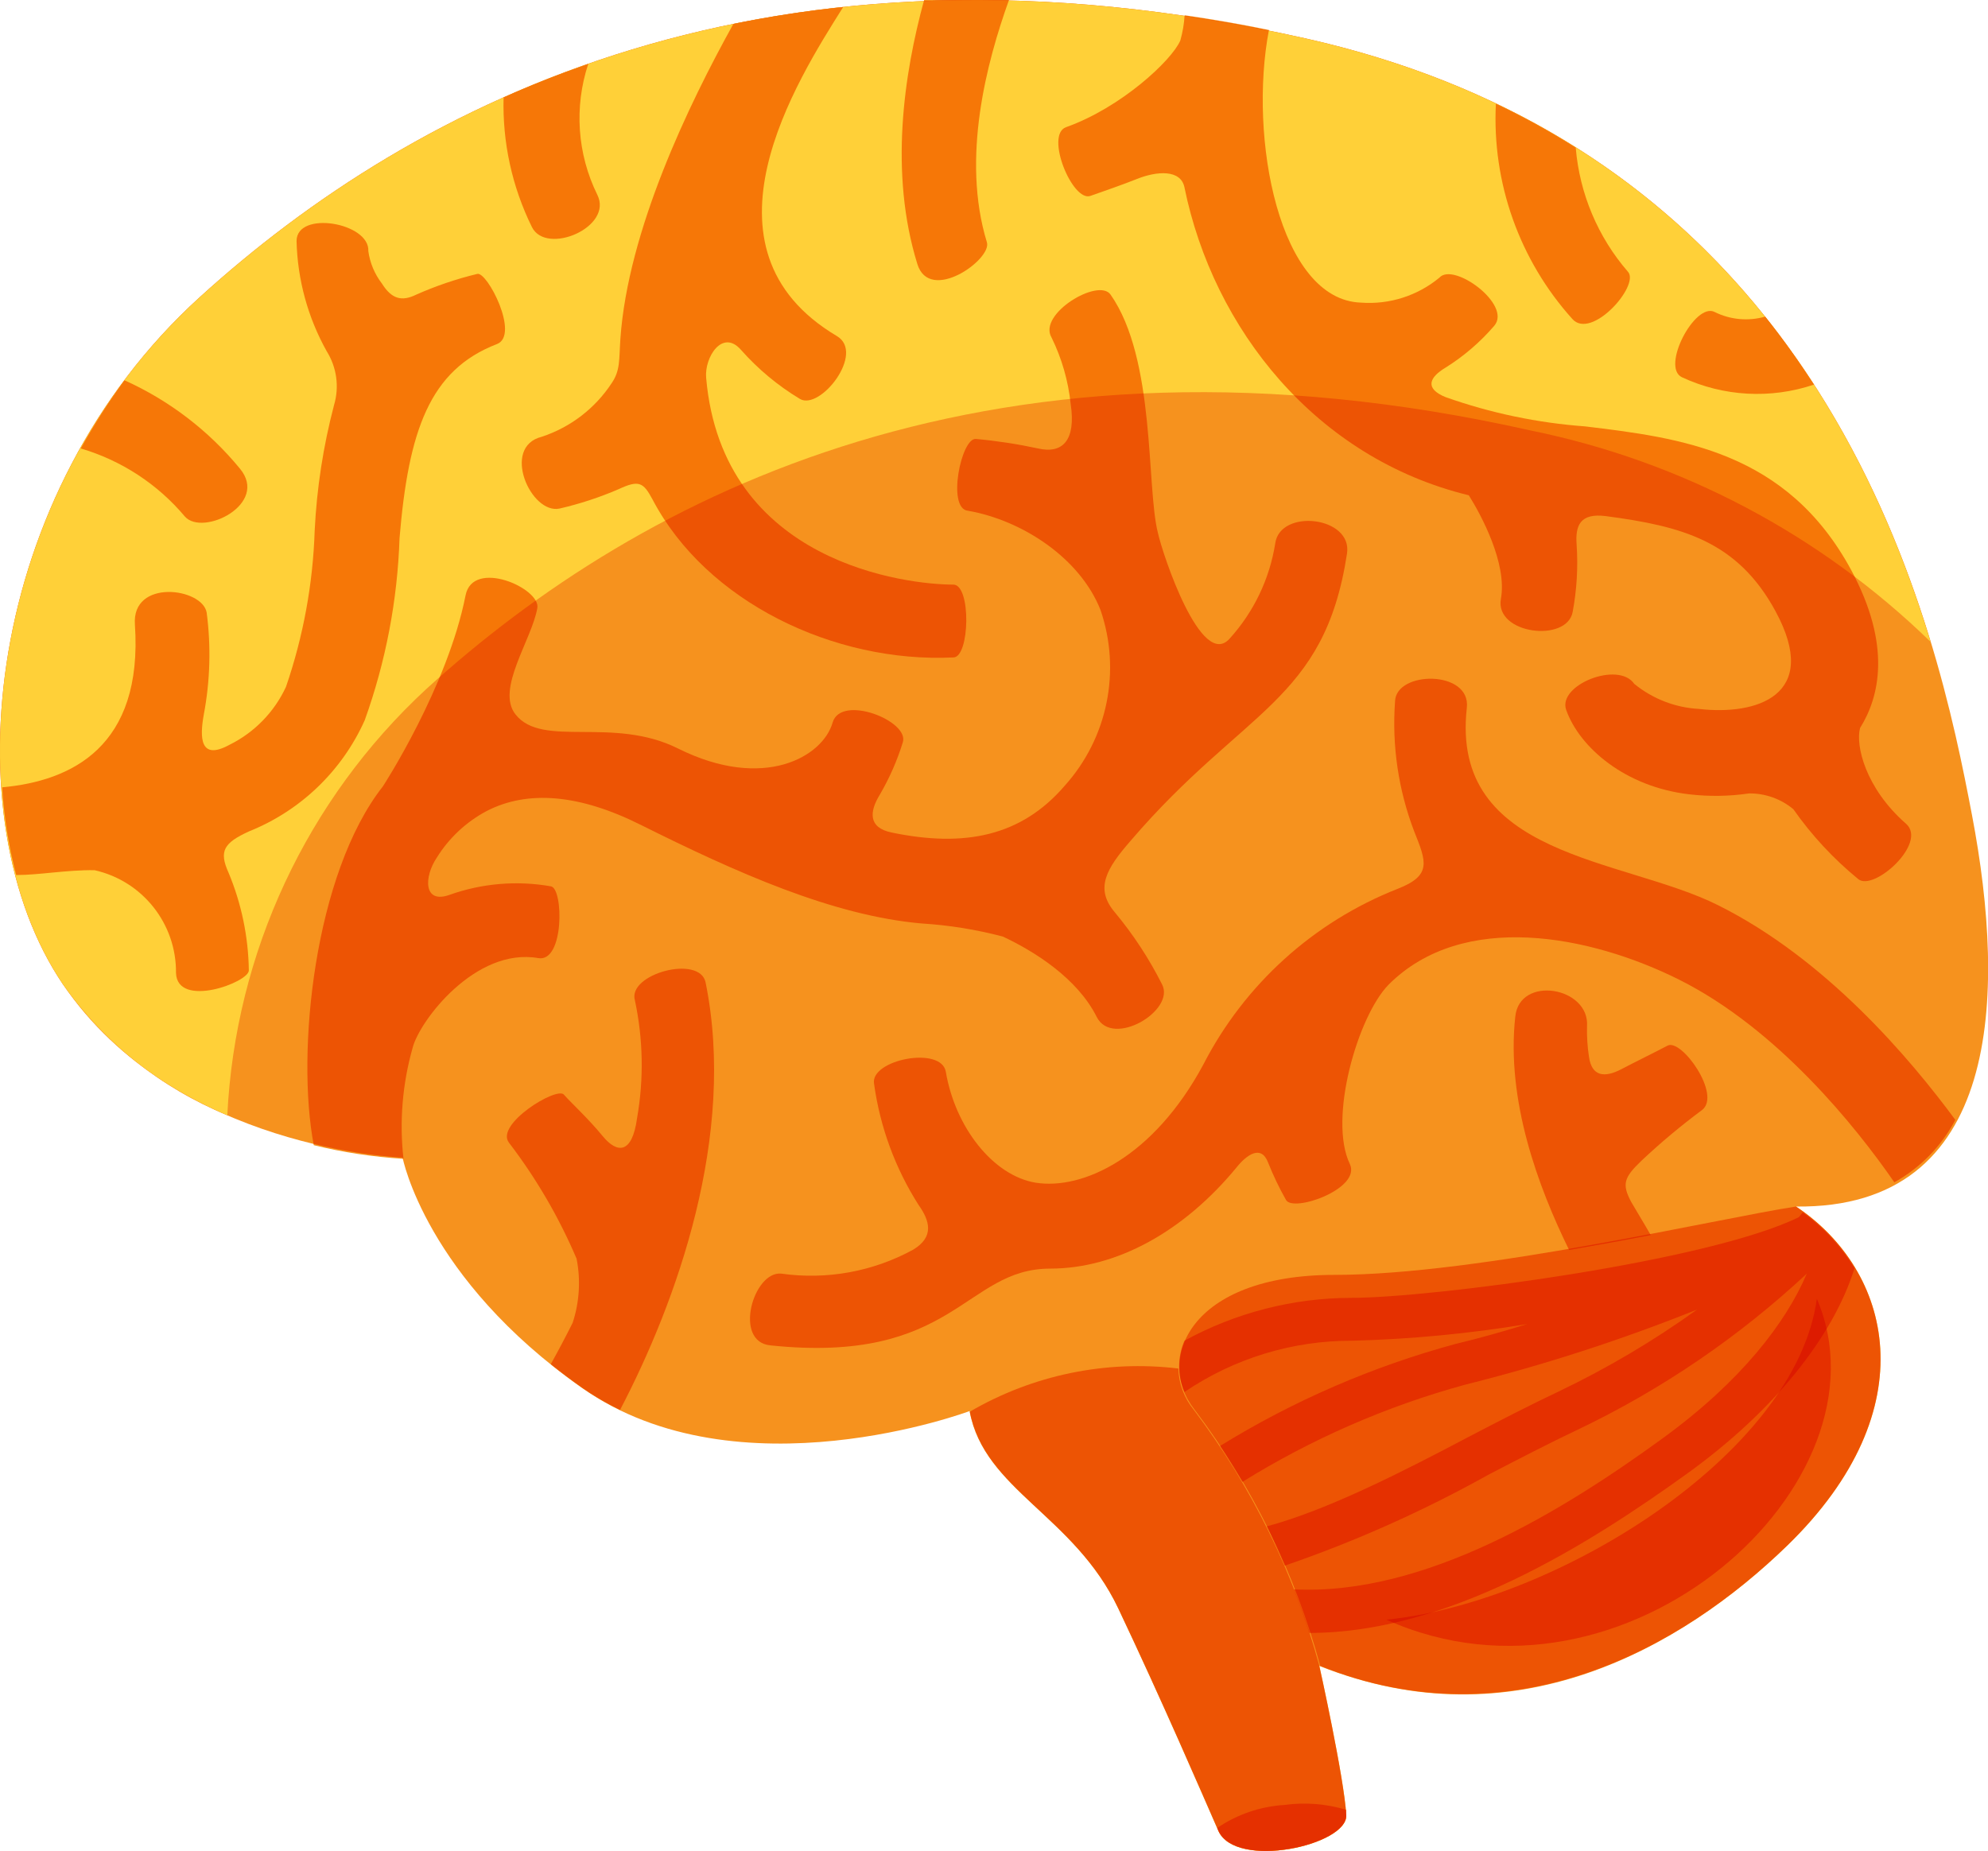
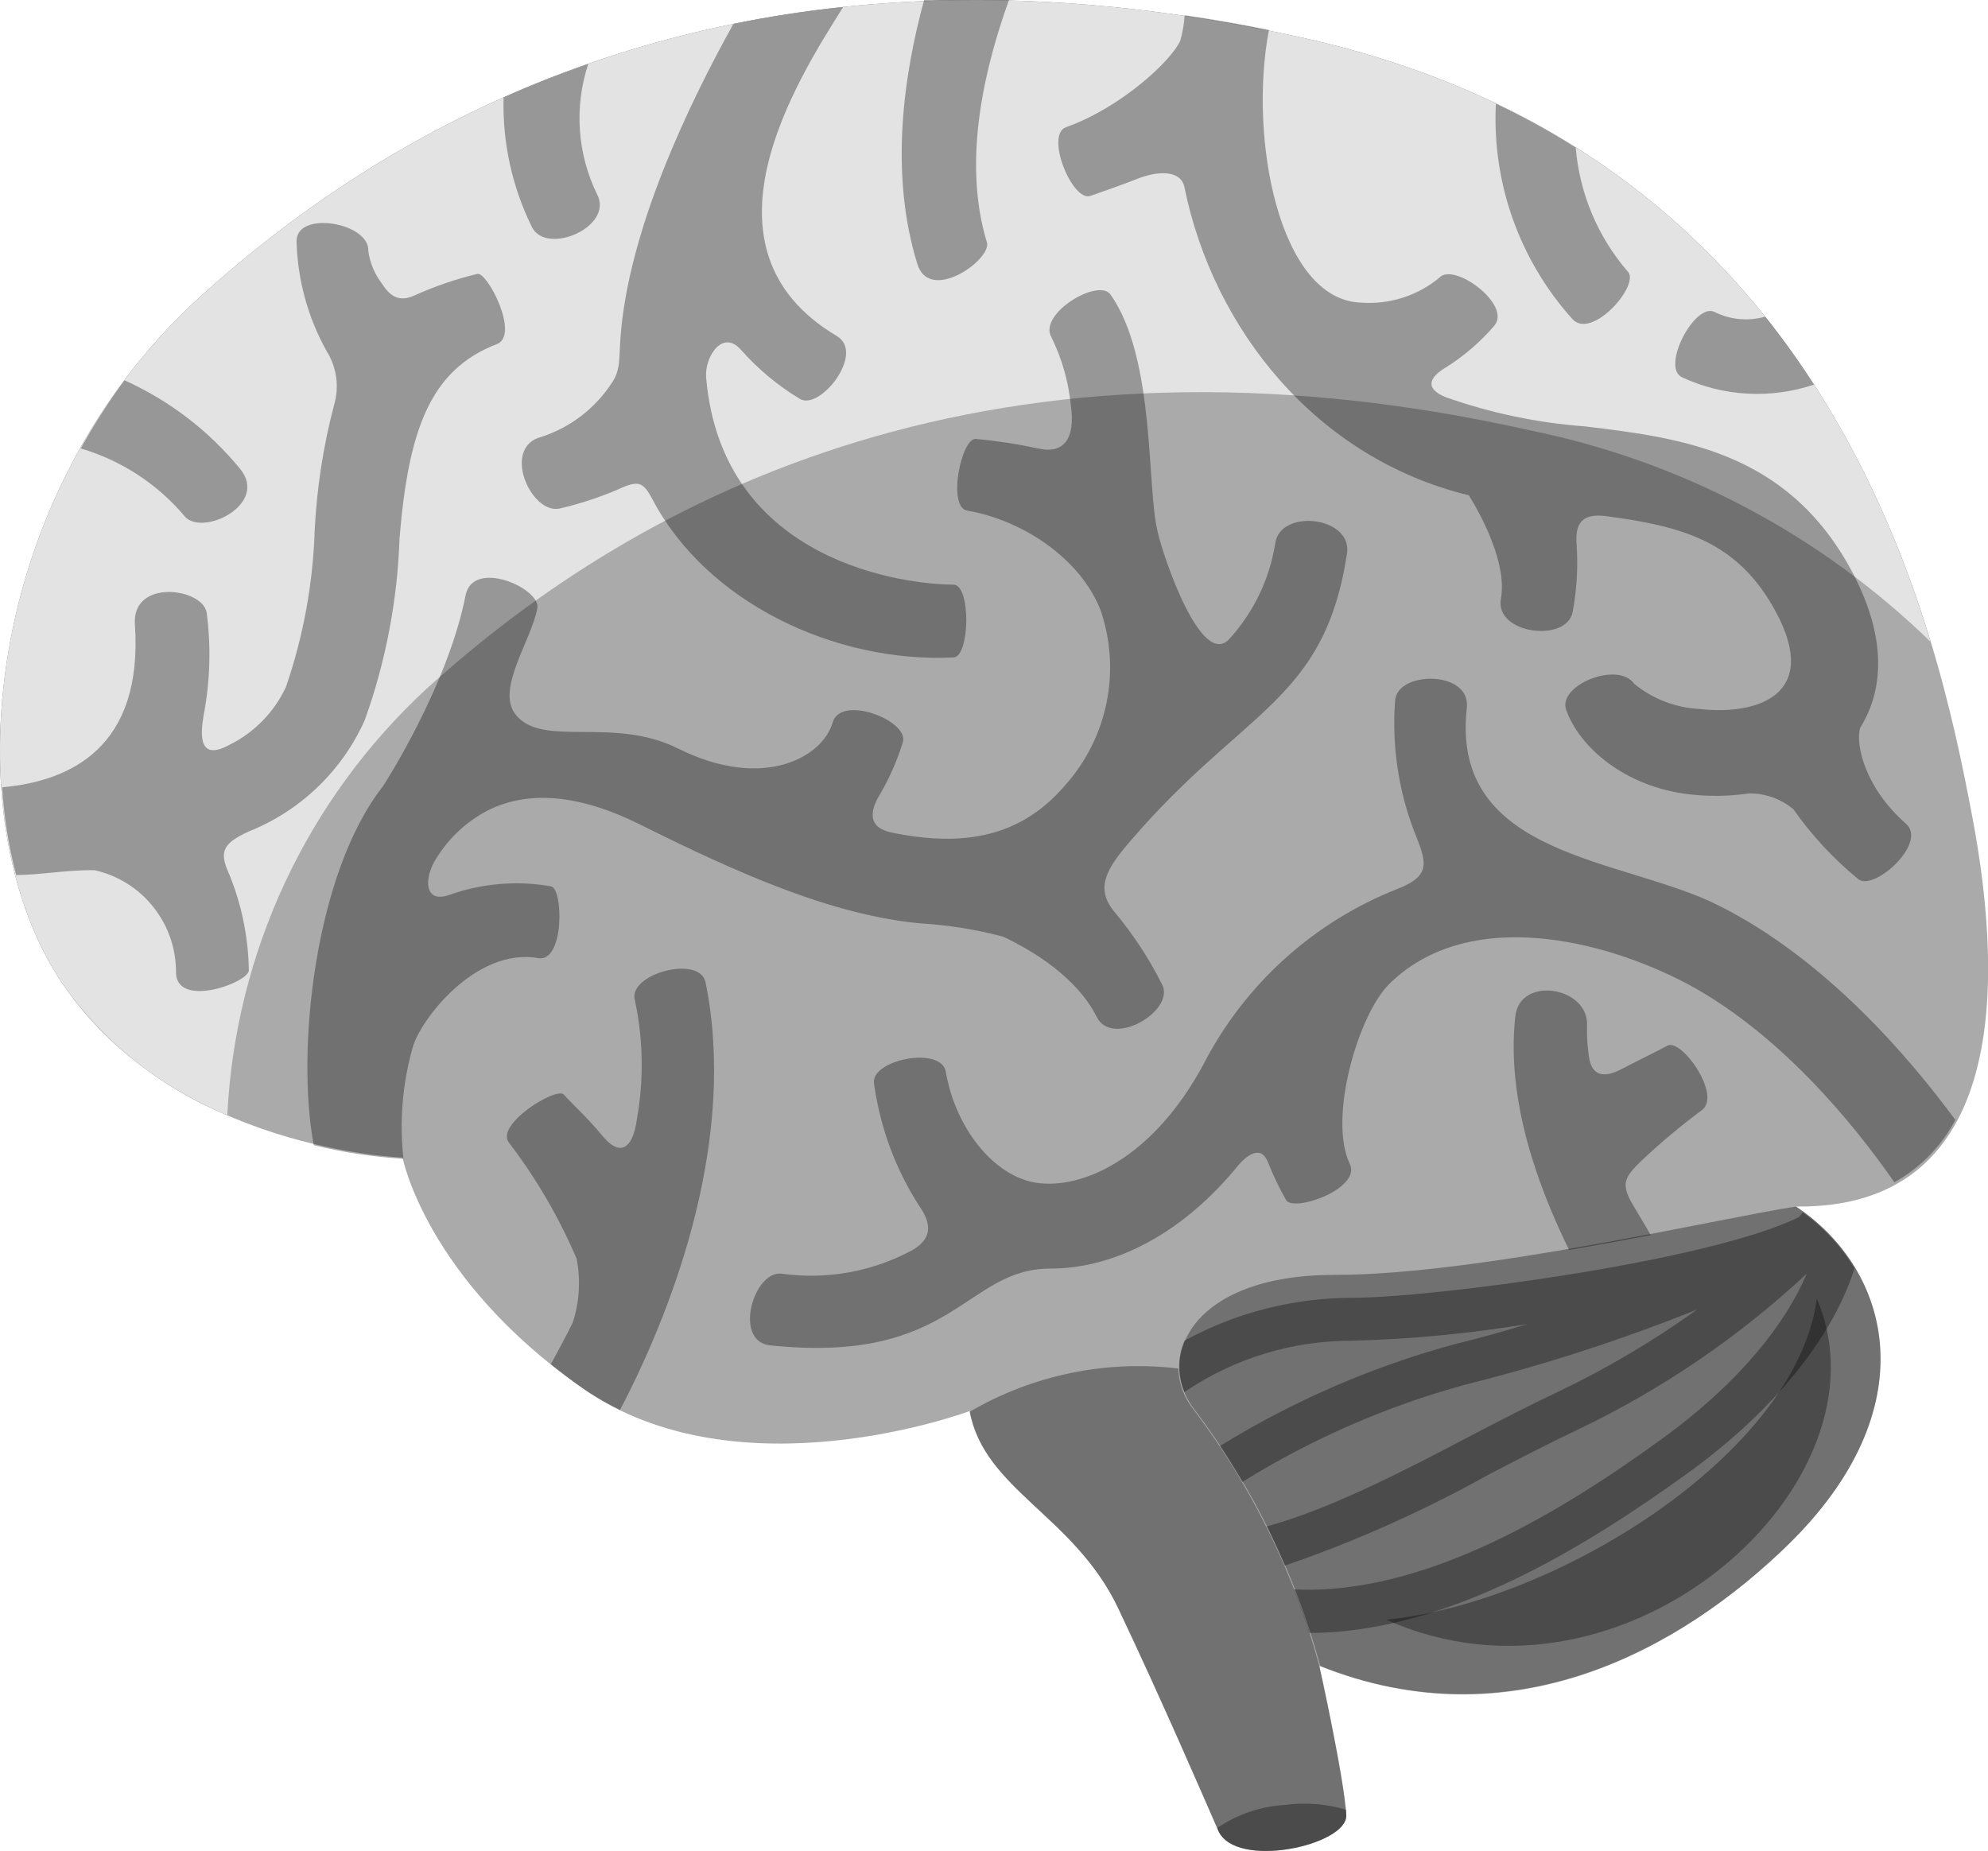
<svg xmlns="http://www.w3.org/2000/svg" xmlns:xlink="http://www.w3.org/1999/xlink" viewBox="0 0 110.81 103.18">
  <defs>
    <style>
+     
      .cls-1, .cls-2, .cls-3, .cls-4, .cls-5, .cls-6, .cls-7, .cls-8, .cls-9, .cls-10, .cls-11, .cls-12, .cls-13, .cls-14, .cls-15, .cls-16, .cls-17, .cls-18, .cls-19, .cls-20, .cls-21, .cls-22, .cls-23, .cls-24, .cls-25, .cls-26, cls-27 {
-         fill: #F6921E !important;
+         fill: #aaaaaa !important;
        mix-blend-mode: multiply;
	  }

	  .cls-1 {
        isolation: isolate;
      }

      .cls-2 {
        fill: url(#linear-gradient);
      }

      .cls-3 {
        mix-blend-mode: screen;
        fill: url(#linear-gradient-2);
      }

      .cls-20, .cls-4, .cls-5, .cls-6, .cls-7 {
        mix-blend-mode: multiply;
      }

      .cls-4 {
        fill: url(#linear-gradient-3);
      }

      .cls-5 {
        fill: url(#linear-gradient-4);
      }

      .cls-6 {
        fill: url(#linear-gradient-5);
      }

      .cls-8 {
        fill: url(#linear-gradient-6);
      }

      .cls-9 {
        fill: url(#linear-gradient-7);
      }

      .cls-10 {
        fill: url(#linear-gradient-8);
      }

      .cls-11 {
        fill: url(#linear-gradient-9);
      }

      .cls-12 {
        fill: url(#linear-gradient-10);
      }

      .cls-13 {
        fill: url(#linear-gradient-11);
      }

      .cls-14 {
        fill: url(#linear-gradient-12);
      }

      .cls-15 {
        fill: url(#linear-gradient-13);
      }

      .cls-16 {
        fill: url(#linear-gradient-14);
      }

      .cls-17 {
        fill: url(#linear-gradient-15);
      }

      .cls-18 {
        fill: url(#linear-gradient-16);
      }

      .cls-19 {
        fill: url(#linear-gradient-17);
      }

      .cls-20 {
        fill: url(#linear-gradient-18);
      }

      .cls-21 {
        fill: url(#linear-gradient-19);
      }
    </style>
    <linearGradient id="linear-gradient" y1="51.59" x2="110.81" y2="51.59" gradientUnits="userSpaceOnUse">
      <stop offset="0" stop-color="#003db8" />
      <stop offset="0.02" stop-color="#0046be" />
      <stop offset="0.08" stop-color="#0060d1" />
      <stop offset="0.16" stop-color="#0074e0" />
      <stop offset="0.24" stop-color="#0082ea" />
      <stop offset="0.34" stop-color="#008af0" />
      <stop offset="0.5" stop-color="#008df2" />
      <stop offset="0.66" stop-color="#008af0" />
      <stop offset="0.76" stop-color="#0082ea" />
      <stop offset="0.84" stop-color="#0074e0" />
      <stop offset="0.92" stop-color="#0060d1" />
      <stop offset="0.98" stop-color="#0046be" />
      <stop offset="1" stop-color="#003db8" />
    </linearGradient>
    <linearGradient id="linear-gradient-2" x1="56.02" y1="46.65" x2="33.95" y2="-8.3" gradientUnits="userSpaceOnUse">
      <stop offset="0" />
      <stop offset="1" stop-color="#66c7ff" />
    </linearGradient>
    <linearGradient id="linear-gradient-3" x1="98.09" y1="91.07" x2="70.52" y2="63.78" gradientUnits="userSpaceOnUse">
      <stop offset="0" stop-color="#fff" />
      <stop offset="1" stop-color="#66c7ff" />
    </linearGradient>
    <linearGradient id="linear-gradient-4" x1="71.79" y1="103.55" x2="71.07" y2="99.26" xlink:href="#linear-gradient-3" />
    <linearGradient id="linear-gradient-5" x1="68.77" y1="96.89" x2="55.95" y2="67.29" xlink:href="#linear-gradient-3" />
    <linearGradient id="linear-gradient-6" x1="46.08" y1="-51.9" x2="46.08" y2="63.54" xlink:href="#linear-gradient-3" />
    <linearGradient id="linear-gradient-7" x1="14.11" y1="-51.9" x2="14.11" y2="63.54" xlink:href="#linear-gradient-3" />
    <linearGradient id="linear-gradient-8" x1="9.14" y1="-51.89" x2="9.14" y2="63.54" xlink:href="#linear-gradient-3" />
    <linearGradient id="linear-gradient-9" x1="30.75" y1="-51.89" x2="30.75" y2="63.53" xlink:href="#linear-gradient-3" />
    <linearGradient id="linear-gradient-10" x1="41.46" y1="-51.89" x2="41.46" y2="63.54" xlink:href="#linear-gradient-3" />
    <linearGradient id="linear-gradient-11" x1="53.25" y1="-51.9" x2="53.25" y2="63.54" xlink:href="#linear-gradient-3" />
    <linearGradient id="linear-gradient-12" x1="75.43" y1="-51.9" x2="75.43" y2="63.54" xlink:href="#linear-gradient-3" />
    <linearGradient id="linear-gradient-13" x1="34.03" y1="-51.89" x2="34.03" y2="63.54" xlink:href="#linear-gradient-3" />
    <linearGradient id="linear-gradient-14" x1="82.76" y1="-51.9" x2="82.76" y2="63.54" xlink:href="#linear-gradient-3" />
    <linearGradient id="linear-gradient-15" x1="87.11" y1="-51.89" x2="87.11" y2="63.53" xlink:href="#linear-gradient-3" />
    <linearGradient id="linear-gradient-16" x1="89.76" y1="-51.9" x2="89.76" y2="63.54" xlink:href="#linear-gradient-3" />
    <linearGradient id="linear-gradient-17" x1="97.25" y1="-51.89" x2="97.25" y2="63.53" xlink:href="#linear-gradient-3" />
    <linearGradient id="linear-gradient-18" x1="82.03" y1="91.11" x2="102.08" y2="77.6" gradientUnits="userSpaceOnUse">
      <stop offset="0" stop-color="#fff" />
      <stop offset="0.5" stop-color="#66c7ff" />
      <stop offset="1" stop-color="#fff" />
    </linearGradient>
    <linearGradient id="linear-gradient-19" x1="65.74" y1="79.3" x2="103.41" y2="79.3" xlink:href="#linear-gradient-3" />
  </defs>
  <g class="cls-1">
    <g id="Laag_2" data-name="Laag 2">
      <g id="Internal_Organs" data-name="Internal Organs">
        <g id="Brain">
          <g>
            <path class="cls-2" d="M22.44,64.53S9.77,64.12,3.5,54.86-.86,27.47,11.13,16.57,42.88-4.55,72.72,2.13,108,35.37,109.92,45.45s1.63,21.94-9.81,21.81c5.31,3.54,7.37,11.26-.49,18.9-5.9,5.73-15.27,11-26.08,6.71,0,0,1.38,6.22,1.5,8.31.09,1.69-6.17,3.06-7.13.88s-3.13-7.23-5.58-12.4-7.46-6.6-8.28-11c0,0-12.89,4.84-21.61-1.29S22.44,64.53,22.44,64.53Z" />
            <path class="cls-3" d="M23.75,38.42C35.74,27.51,55.49,17.3,85.33,24a44.78,44.78,0,0,1,22.28,11.78C103.94,23.67,95.34,7.19,72.72,2.13,42.88-4.55,23.12,5.67,11.13,16.57s-13.89,29-7.63,38.29a20.9,20.9,0,0,0,9.17,7.31A34.69,34.69,0,0,1,23.75,38.42Z" />
            <path class="cls-4" d="M99.62,86.16c7.86-7.64,5.8-15.36.49-18.9-4.25.64-17.65,3.81-25.73,3.81s-10,4.73-7.79,7.52a41.91,41.91,0,0,1,7,14.28C84.35,97.21,93.72,91.89,99.62,86.16Z" />
            <path class="cls-5" d="M71.58,100.62a7.47,7.47,0,0,0-3.73,1.28l.06.16c1,2.18,7.22.81,7.13-.88,0-.08,0-.19,0-.29A8.15,8.15,0,0,0,71.58,100.62Z" />
            <path class="cls-6" d="M62.33,89.66c2.45,5.17,4.63,10.22,5.58,12.4s7.22.81,7.13-.88c-.12-2.09-1.5-8.31-1.5-8.31a41.91,41.91,0,0,0-7-14.28,3.79,3.79,0,0,1-.86-2.3A18.63,18.63,0,0,0,54.05,78.7C54.87,83.06,59.87,84.48,62.33,89.66Z" />
            <g class="cls-7">
              <path class="cls-8" d="M23,58.41c.38-1.5,3.5-5.61,7-5,1.46.26,1.41-3.88.71-4a11.1,11.1,0,0,0-5.64.47c-1.48.54-1.44-1-.73-2.06a7.31,7.31,0,0,1,2.77-2.6c2.31-1.2,5.2-.94,8.6.76,5.31,2.65,10.71,5.07,15.67,5.5a23.44,23.44,0,0,1,4.52.73c1.75.82,4.15,2.32,5.23,4.48.88,1.75,4.41-.36,3.64-1.82a21.15,21.15,0,0,0-2.62-4c-1.15-1.34-.48-2.45.87-4,6.32-7.38,10.79-7.73,12.06-16,.33-2.09-3.74-2.54-4-.57a10.3,10.3,0,0,1-2.54,5.3c-1.58,1.78-3.74-4.7-4-5.9-.65-2.55-.11-9.68-2.64-13.28-.67-.95-4.06,1.08-3.29,2.39a11,11,0,0,1,1.07,3.72c.3,2-.44,2.79-1.82,2.47a28.87,28.87,0,0,0-3.46-.53c-.82-.09-1.63,3.86-.46,4C57,29,60.21,31.13,61.34,34a9.86,9.86,0,0,1-2,9.81c-2.41,2.8-5.56,3.45-9.64,2.6-1.32-.27-1.24-1.17-.66-2.11a14,14,0,0,0,1.28-2.91c.4-1.2-3.45-2.71-3.91-1.11-.54,1.9-3.83,3.83-8.61,1.45-3.65-1.83-7.58,0-9.07-1.91-1.1-1.4.91-4.15,1.22-5.92.2-1.1-3.59-2.78-4-.71-1,5.09-4.58,10.61-4.61,10.65-3.81,4.85-4.85,14.78-3.85,20a28.38,28.38,0,0,0,5,.76A16.09,16.09,0,0,1,23,58.41Z" />
              <path class="cls-9" d="M9.81,54.24c.07,2,4.08.52,4.06-.15a14.69,14.69,0,0,0-1.13-5.44c-.55-1.21-.26-1.66,1.13-2.3a11.93,11.93,0,0,0,6.46-6.2A33.3,33.3,0,0,0,22.27,30c.5-6,1.68-9.38,5.43-10.82,1.29-.5-.55-4.07-1.1-3.91a19.85,19.85,0,0,0-3.41,1.16c-.8.39-1.36.24-1.9-.62A3.84,3.84,0,0,1,20.53,14c.09-1.59-4-2.29-4-.56a13.25,13.25,0,0,0,1.68,6.14,3.68,3.68,0,0,1,.41,3,34.07,34.07,0,0,0-1.08,7,29.77,29.77,0,0,1-1.6,8.71,6.78,6.78,0,0,1-3.15,3.23c-1.66.91-1.66-.42-1.43-1.69a18,18,0,0,0,.16-5.68c-.24-1.39-4.19-1.9-4,.67.46,6.81-3.54,8.72-7.4,9.07a25.48,25.48,0,0,0,.78,4.89c1.31,0,2.79-.29,4.37-.27A5.81,5.81,0,0,1,9.81,54.24Z" />
              <path class="cls-10" d="M10.31,28.8c1,1.12,4.71-.7,3.06-2.68A17.76,17.76,0,0,0,6.94,21.2,34.71,34.71,0,0,0,4.5,25,12,12,0,0,1,10.31,28.8Z" />
              <path class="cls-11" d="M29.65,12.66c.8,1.6,4.56,0,3.64-1.81a9.65,9.65,0,0,1-.5-7.29c-1.63.57-3.21,1.19-4.72,1.87A15.37,15.37,0,0,0,29.65,12.66Z" />
              <path class="cls-12" d="M34.58,18.89c-.08,1.18,0,1.75-.48,2.46a7.45,7.45,0,0,1-3.91,3c-2.27.57-.6,4.34,1,4a19.19,19.19,0,0,0,3.29-1.08c1.14-.53,1.38-.38,1.89.57,3,5.72,10.13,9.13,16.77,8.81.92,0,1-4.06,0-4.06-2.54,0-12.88-1.16-13.78-11.53-.1-1.14.9-2.73,1.93-1.57a14.07,14.07,0,0,0,3.3,2.75c1.13.66,3.66-2.57,2.05-3.51C38.45,13.86,44.4,4.52,47,.39c-2.12.22-4.16.54-6.12.94C38.39,5.81,35,12.85,34.58,18.89Z" />
              <path class="cls-13" d="M51.13,14.71c.68,2.24,4.17-.25,3.88-1.2C53.57,8.81,55,3.45,56.24,0c-1.61,0-3.19,0-4.73,0C50.38,4.14,49.56,9.63,51.13,14.71Z" />
              <path class="cls-14" d="M95.76,50.46c-5.29-2.65-14.94-2.64-14-11,.24-2.12-3.94-2.08-4-.37a16.87,16.87,0,0,0,1.06,7.24c.69,1.72,1,2.47-.92,3.22a20.71,20.71,0,0,0-10.83,9.8c-2.77,5.15-6.7,7-9.35,6.58-2.38-.4-4.48-3.1-5-6.18-.25-1.47-4.24-.67-4,.67a16.88,16.88,0,0,0,2.48,6.75c.62.87.9,1.78-.31,2.5A11.86,11.86,0,0,1,43.55,71c-1.56-.16-2.7,3.81-.6,4,10.26,1.07,10.81-4.28,15.59-4.28,3.71,0,7.46-2.08,10.4-5.66.54-.67,1.35-1.27,1.74-.26a17,17,0,0,0,1,2.09c.39.72,4.21-.62,3.56-2-1.22-2.53.45-8.26,2.16-10,4.15-4.15,11.24-2.75,16.19-.28,5.49,2.75,9.86,8.2,12,11.3a8.56,8.56,0,0,0,3.4-3.48C106.46,59,101.78,53.46,95.76,50.46Z" />
              <path class="cls-15" d="M39.33,54.77c-.32-1.57-4.37-.48-3.94,1a17.18,17.18,0,0,1,.12,6.56c-.27,2-1.1,2-1.92,1s-1.76-1.85-2.16-2.31-3.85,1.66-3.06,2.68a30,30,0,0,1,3.77,6.47,7.09,7.09,0,0,1-.22,3.57c-.41.82-.82,1.59-1.22,2.31.55.44,1.12.87,1.74,1.31a15.63,15.63,0,0,0,2.12,1.24C37.72,72.56,41.06,63.29,39.33,54.77Z" />
              <path class="cls-16" d="M59.42,7.09c-1.19.43.36,4.19,1.36,3.83.82-.29,1.73-.6,2.61-.95,1.08-.43,2.42-.54,2.63.47,1.61,7.9,7.33,15.1,15.85,17.17.68,1.08,2.15,3.8,1.79,5.77s3.68,2.47,4,.73a14.94,14.94,0,0,0,.22-3.75c-.08-1.06.19-1.77,1.62-1.59,4.21.56,7.33,1.36,9.47,5.31,2.55,4.71-1.09,5.81-4.27,5.44a6.23,6.23,0,0,1-3.61-1.4c-.89-1.29-4.29.07-3.79,1.46.75,2.1,3.3,4.29,6.86,4.7a12.71,12.71,0,0,0,3.33-.05,3.8,3.8,0,0,1,2.47.88A19.52,19.52,0,0,0,103.57,49c.85.73,3.9-2,2.67-3.08-2.28-2-2.82-4.38-2.56-5.34,1.07-1.71,1.78-4.58-.5-8.81-3.6-6.65-9.56-7.36-14.82-8a29.83,29.83,0,0,1-7.78-1.63c-1.18-.48-.92-1.1,0-1.65a11.89,11.89,0,0,0,2.71-2.33c1-1.18-2.28-3.57-3.06-2.68a6.14,6.14,0,0,1-4.37,1.39c-4.56-.15-6.28-9.18-5.13-15.2-1.6-.33-3.17-.6-4.7-.82a6.61,6.61,0,0,1-.24,1.41C65.31,3.37,62.49,6,59.42,7.09Z" />
              <path class="cls-17" d="M87.64,17.78c1.06,1.2,3.76-1.85,3.11-2.62a12.11,12.11,0,0,1-2.92-6.93,41.88,41.88,0,0,0-4.45-2.45A16.68,16.68,0,0,0,87.64,17.78Z" />
              <path class="cls-18" d="M90.92,67c-.53-1-.4-1.36.58-2.3a37.63,37.63,0,0,1,3.37-2.82c1.1-.84-1.14-4-1.92-3.59s-1.73.87-2.55,1.3c-1,.53-1.68.39-1.83-.67a9.52,9.52,0,0,1-.11-1.71c.15-2.2-3.77-2.86-4-.53-.51,4.66,1.27,9.47,3,13,1.57-.27,3.11-.55,4.55-.83C91.67,68.25,91.29,67.64,90.92,67Z" />
              <path class="cls-19" d="M95.57,17.39c-1.1-.55-3,3.08-1.82,3.64a9.92,9.92,0,0,0,7.36.41c-.83-1.28-1.73-2.55-2.72-3.79A3.9,3.9,0,0,1,95.57,17.39Z" />
            </g>
            <path class="cls-20" d="M77.27,90.29c9.32-.91,22.81-9.14,24-17.89C105.67,82.63,90.62,96.27,77.27,90.29Z" />
            <g class="cls-7">
              <path class="cls-21" d="M83,82.19c1.72-.89,3.35-1.74,4.94-2.49A50.84,50.84,0,0,0,100.71,71h0c-1.15,2.71-3.65,6-8.06,9.2-5.5,4-13.23,8.77-20.53,8.4.31.8.6,1.62.86,2.43,7.72,0,15.49-4.87,21.07-8.89,4.8-3.46,8.11-7.58,9.32-11.44a10.74,10.74,0,0,0-2.89-3.12c-.07.09-.13.18-.21.27-5.09,2.5-20.54,4.5-24.92,4.5a19.44,19.44,0,0,0-9.33,2.39,3.6,3.6,0,0,0,0,2.86,16.55,16.55,0,0,1,9.38-2.86,71.3,71.3,0,0,0,9.73-.93c-1.38.43-2.74.81-4,1.11A49.78,49.78,0,0,0,68,80.61c.41.62.83,1.31,1.25,2a47.18,47.18,0,0,1,12.38-5.41A99.53,99.53,0,0,0,94.6,73a50.78,50.78,0,0,1-7.72,4.57c-1.63.77-3.35,1.66-5,2.52-3.78,2-7.9,4.09-11.27,5q.52,1.07,1,2.19A70.1,70.1,0,0,0,83,82.19Z" />
            </g>
          </g>
        </g>
      </g>
    </g>
  </g>
</svg>
